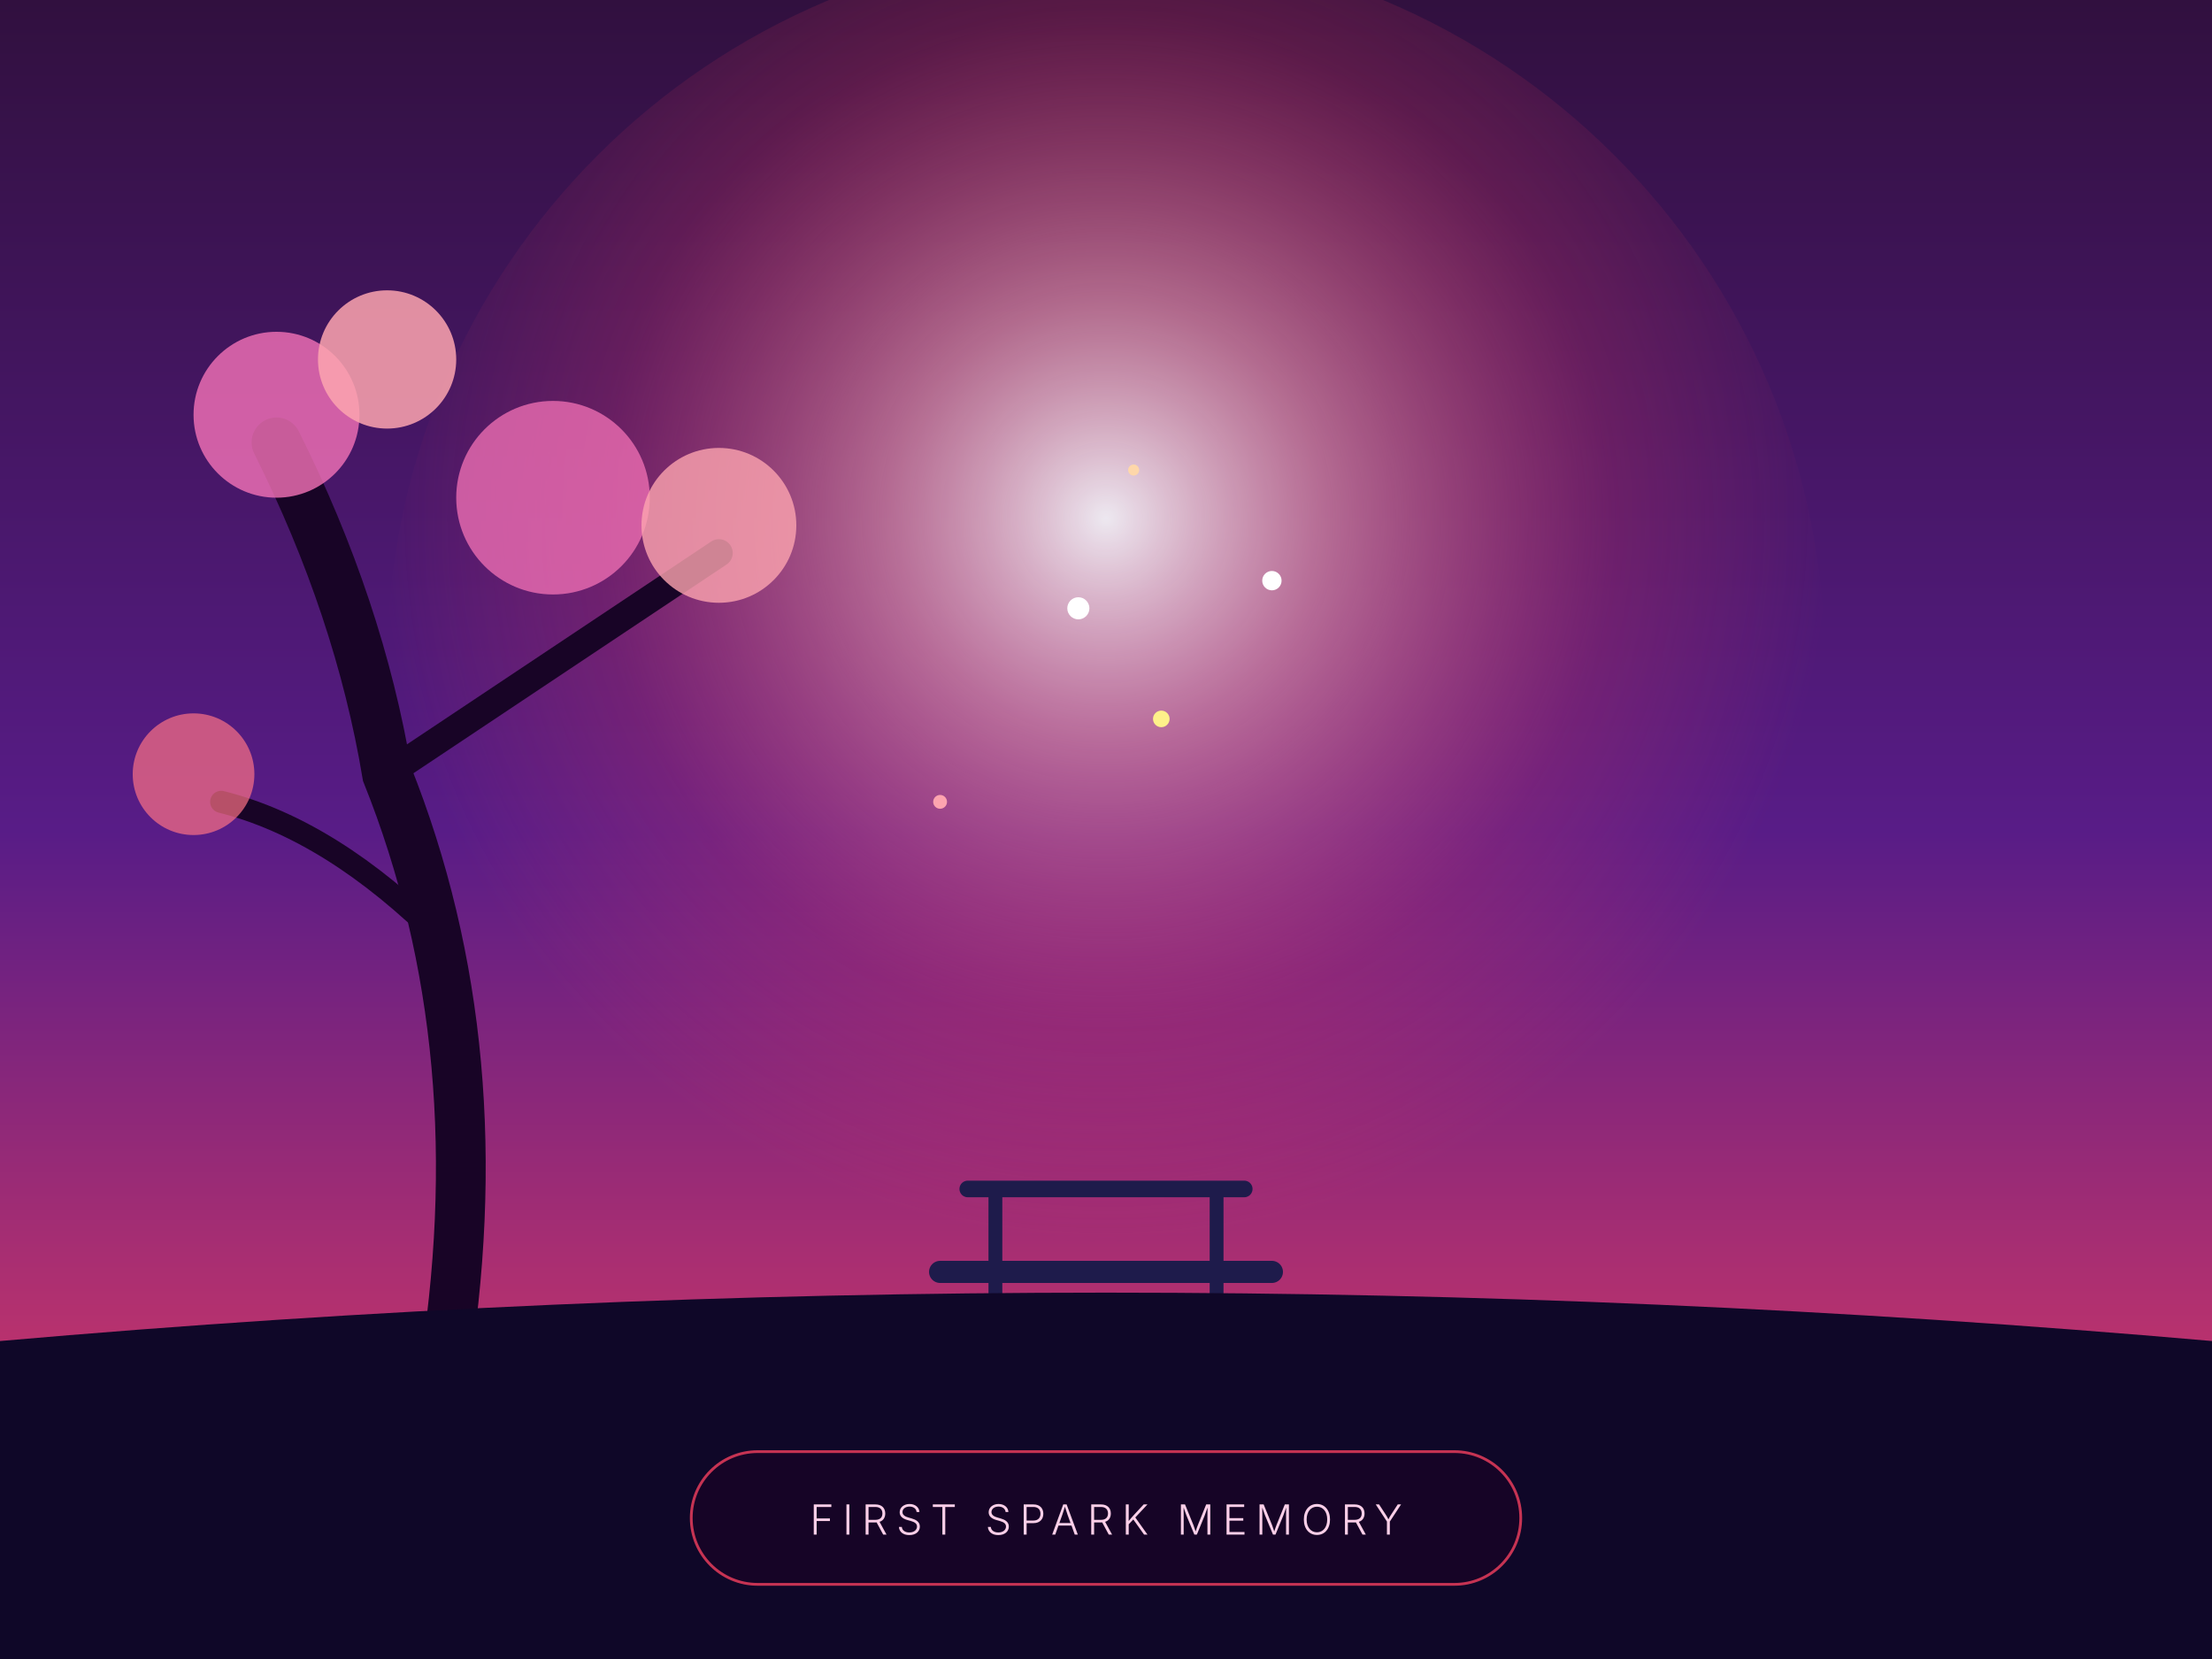
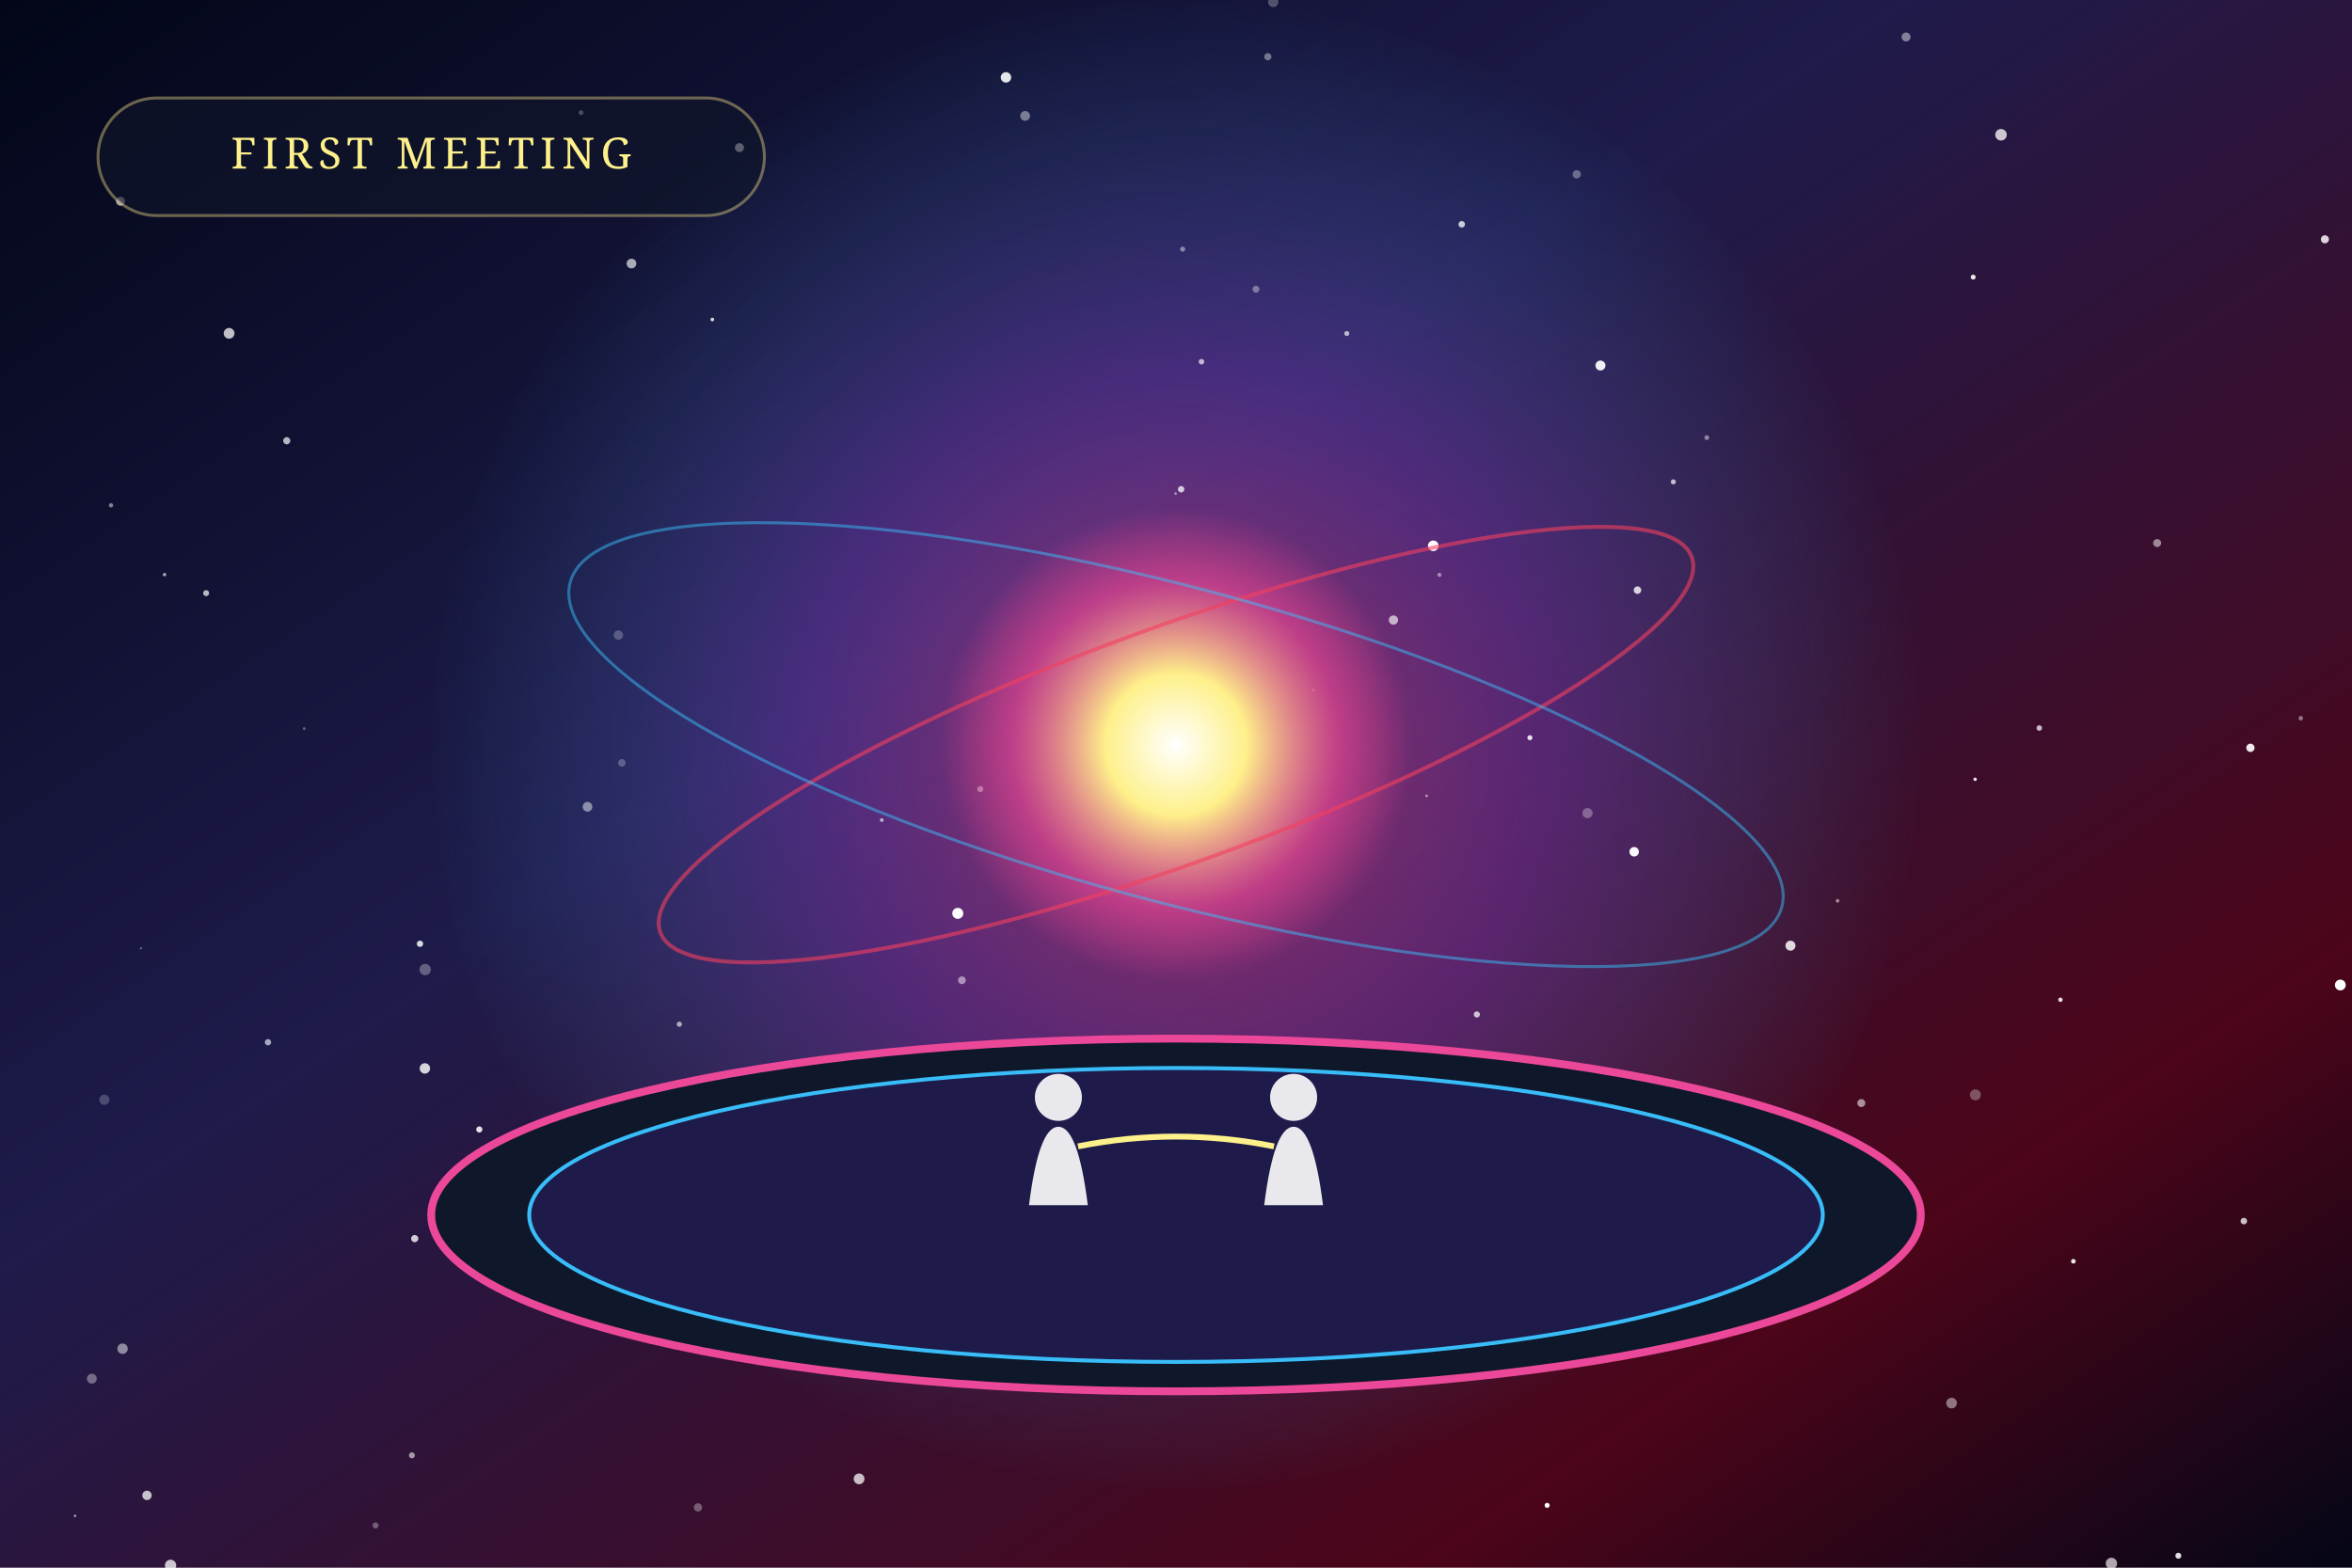
- <svg xmlns="http://www.w3.org/2000/svg" viewBox="0 0 800 600" width="100%" height="100%">
+ <svg xmlns="http://www.w3.org/2000/svg" viewBox="0 0 1200 800" width="1200" height="800">
  <defs>
-     <linearGradient id="firstBg" x1="0%" y1="0%" x2="0%" y2="100%">
-       <stop offset="0%" stop-color="#31103f" />
-       <stop offset="50%" stop-color="#581c87" />
-       <stop offset="100%" stop-color="#f43f5e" />
+     <linearGradient id="cosmosBg" x1="0" y1="0" x2="1" y2="1">
+       <stop offset="0%" stop-color="#020617" />
+       <stop offset="40%" stop-color="#1e1b4b" />
+       <stop offset="80%" stop-color="#4c0519" />
+       <stop offset="100%" stop-color="#020617" />
    </linearGradient>
-     <radialGradient id="sparkGlow" cx="50%" cy="40%" r="50%">
-       <stop offset="0%" stop-color="#ffffff" stop-opacity="0.9" />
-       <stop offset="30%" stop-color="#fda4af" stop-opacity="0.6" />
-       <stop offset="70%" stop-color="#f43f5e" stop-opacity="0.2" />
-       <stop offset="100%" stop-color="#f43f5e" stop-opacity="0" />
+     <radialGradient id="nebulaGlow" cx="50%" cy="50%" r="50%">
+       <stop offset="0%" stop-color="#f43f5e" stop-opacity="0.6" />
+       <stop offset="50%" stop-color="#a855f7" stop-opacity="0.3" />
+       <stop offset="100%" stop-color="#38bdf8" stop-opacity="0" />
+     </radialGradient>
+     <radialGradient id="celestialSpark" cx="50%" cy="50%" r="50%">
+       <stop offset="0%" stop-color="#ffffff" />
+       <stop offset="30%" stop-color="#fef08a" />
+       <stop offset="70%" stop-color="#ec4899" stop-opacity="0.6" />
+       <stop offset="100%" stop-color="#ec4899" stop-opacity="0" />
    </radialGradient>
  </defs>
-   <rect width="800" height="600" fill="url(#firstBg)" />
-   <circle cx="400" cy="240" r="260" fill="url(#sparkGlow)" />
-   <path d="M 160,500 Q 180,380 140,280 Q 130,220 100,160" stroke="#180426" stroke-width="18" fill="none" stroke-linecap="round" />
-   <path d="M 140,280 Q 200,240 260,200" stroke="#180426" stroke-width="10" fill="none" stroke-linecap="round" />
-   <path d="M 160,340 Q 120,300 80,290" stroke="#180426" stroke-width="8" fill="none" stroke-linecap="round" />
-   <circle cx="100" cy="150" r="30" fill="#f472b6" opacity="0.8" />
-   <circle cx="140" cy="130" r="25" fill="#fda4af" opacity="0.85" />
-   <circle cx="200" cy="180" r="35" fill="#f472b6" opacity="0.75" />
-   <circle cx="260" cy="190" r="28" fill="#fda4af" opacity="0.8" />
-   <circle cx="70" cy="280" r="22" fill="#fb7185" opacity="0.7" />
-   <path d="M 340,460 L 460,460" stroke="#1e1b4b" stroke-width="8" stroke-linecap="round" />
-   <path d="M 350,430 L 450,430" stroke="#1e1b4b" stroke-width="6" stroke-linecap="round" />
-   <line x1="360" y1="430" x2="360" y2="495" stroke="#1e1b4b" stroke-width="5" />
-   <line x1="440" y1="430" x2="440" y2="495" stroke="#1e1b4b" stroke-width="5" />
-   <circle cx="390" cy="220" r="4" fill="#ffffff" />
-   <circle cx="420" cy="260" r="3" fill="#fef08a" />
-   <circle cx="340" cy="290" r="2.5" fill="#fda4af" />
-   <circle cx="460" cy="210" r="3.5" fill="#ffffff" />
-   <circle cx="410" cy="170" r="2" fill="#fed7aa" />
-   <path d="M 0,485 Q 400,450 800,485 L 800,600 L 0,600 Z" fill="#0f0728" />
-   <rect x="250" y="525" width="300" height="48" rx="24" fill="#180426" opacity="0.8" stroke="#f43f5e" stroke-width="1" />
-   <text x="400" y="555" text-anchor="middle" fill="#fbcfe8" font-family="system-ui, -apple-system, sans-serif" font-size="15" font-weight="300" letter-spacing="3">FIRST SPARK MEMORY</text>
+   <rect width="1200" height="800" fill="url(#cosmosBg)" />
+   <circle cx="600" cy="380" r="380" fill="url(#nebulaGlow)" />
+   <circle cx="315.514" cy="324.092" r="2.391" fill="#fff" opacity="0.244" />
+   <circle cx="1100.597" cy="277.12" r="2.04" fill="#fff" opacity="0.509" />
+   <circle cx="839.391" cy="597.9" r="1.648" fill="#fff" opacity="0.493" />
+   <circle cx="155.204" cy="371.809" r="0.736" fill="#fff" opacity="0.307" />
+   <circle cx="74.998" cy="763.102" r="2.392" fill="#fff" opacity="0.742" />
+   <circle cx="46.849" cy="703.539" r="2.519" fill="#fff" opacity="0.362" />
+   <circle cx="1051.248" cy="510.182" r="1.132" fill="#fff" opacity="0.86" />
+   <circle cx="61.471" cy="102.699" r="2.293" fill="#fff" opacity="0.59" />
+   <circle cx="646.851" cy="28.947" r="1.846" fill="#fff" opacity="0.392" />
+   <circle cx="363.432" cy="163.041" r="0.942" fill="#fff" opacity="0.809" />
+   <circle cx="995.696" cy="716.009" r="2.728" fill="#fff" opacity="0.447" />
+   <circle cx="599.812" cy="251.879" r="0.653" fill="#fff" opacity="0.525" />
+   <circle cx="753.495" cy="517.679" r="1.57" fill="#fff" opacity="0.727" />
+   <circle cx="299.751" cy="411.714" r="2.477" fill="#fff" opacity="0.476" />
+   <circle cx="828.081" cy="639.765" r="1.928" fill="#fff" opacity="0.531" />
+   <circle cx="488.664" cy="466.085" r="2.809" fill="#fff" opacity="0.988" />
+   <circle cx="116.884" cy="170.109" r="2.753" fill="#fff" opacity="0.731" />
+   <circle cx="853.738" cy="245.895" r="1.286" fill="#fff" opacity="0.698" />
+   <circle cx="216.932" cy="494.762" r="2.903" fill="#fff" opacity="0.306" />
+   <circle cx="346.598" cy="522.669" r="1.335" fill="#fff" opacity="0.615" />
+   <circle cx="899.768" cy="652.535" r="2.689" fill="#fff" opacity="0.649" />
+   <circle cx="146.297" cy="224.904" r="1.82" fill="#fff" opacity="0.692" />
+   <circle cx="38.287" cy="773.572" r="0.589" fill="#fff" opacity="0.69" />
+   <circle cx="613.004" cy="184.589" r="1.424" fill="#fff" opacity="0.664" />
+   <circle cx="1186.172" cy="122.124" r="2.055" fill="#fff" opacity="0.828" />
+   <circle cx="1007.708" cy="397.669" r="0.878" fill="#fff" opacity="0.91" />
+   <circle cx="1148.18" cy="381.615" r="2.116" fill="#fff" opacity="0.915" />
+   <circle cx="216.774" cy="545.217" r="2.656" fill="#fff" opacity="0.813" />
+   <circle cx="602.629" cy="249.658" r="1.637" fill="#fff" opacity="0.747" />
+   <circle cx="449.888" cy="418.48" r="0.962" fill="#fff" opacity="0.627" />
+   <circle cx="500.166" cy="402.666" r="1.575" fill="#fff" opacity="0.441" />
+   <circle cx="731.253" cy="278.529" r="2.708" fill="#fff" opacity="0.981" />
+   <circle cx="71.91" cy="483.915" r="0.556" fill="#fff" opacity="0.355" />
+   <circle cx="1057.843" cy="643.632" r="1.189" fill="#fff" opacity="0.896" />
+   <circle cx="687.141" cy="170.181" r="1.284" fill="#fff" opacity="0.661" />
+   <circle cx="710.94" cy="316.416" r="2.368" fill="#fff" opacity="0.633" />
+   <circle cx="322.181" cy="134.494" r="2.477" fill="#fff" opacity="0.637" />
+   <circle cx="420.832" cy="687.171" r="2.743" fill="#fff" opacity="0.591" />
+   <circle cx="513.254" cy="39.489" r="2.668" fill="#fff" opacity="0.888" />
+   <circle cx="1040.452" cy="371.518" r="1.416" fill="#fff" opacity="0.718" />
+   <circle cx="211.587" cy="632.066" r="1.837" fill="#fff" opacity="0.786" />
+   <circle cx="87.018" cy="798.836" r="2.897" fill="#fff" opacity="0.759" />
+   <circle cx="191.63" cy="778.441" r="1.556" fill="#fff" opacity="0.324" />
+   <circle cx="1111.397" cy="793.897" r="1.53" fill="#fff" opacity="0.869" />
+   <circle cx="1144.819" cy="623.125" r="1.675" fill="#fff" opacity="0.745" />
+   <circle cx="670.105" cy="352.098" r="0.739" fill="#fff" opacity="0.305" />
+   <circle cx="53.264" cy="561.216" r="2.601" fill="#fff" opacity="0.216" />
+   <circle cx="394.321" cy="626.148" r="2.689" fill="#fff" opacity="0.464" />
+   <circle cx="317.28" cy="389.301" r="1.936" fill="#fff" opacity="0.252" />
+   <circle cx="56.654" cy="257.855" r="1.099" fill="#fff" opacity="0.465" />
+   <circle cx="870.808" cy="223.318" r="1.213" fill="#fff" opacity="0.459" />
+   <circle cx="523.03" cy="59.137" r="2.487" fill="#fff" opacity="0.421" />
+   <circle cx="913.501" cy="482.582" r="2.559" fill="#fff" opacity="0.836" />
+   <circle cx="780.564" cy="376.451" r="1.295" fill="#fff" opacity="0.862" />
+   <circle cx="804.451" cy="88.952" r="2.117" fill="#fff" opacity="0.342" />
+   <circle cx="734.418" cy="293.368" r="1.026" fill="#fff" opacity="0.477" />
+   <circle cx="356.113" cy="769.255" r="2.118" fill="#fff" opacity="0.318" />
+   <circle cx="835.452" cy="301.148" r="1.92" fill="#fff" opacity="0.797" />
+   <circle cx="438.308" cy="754.665" r="2.75" fill="#fff" opacity="0.734" />
+   <circle cx="136.728" cy="531.857" r="1.608" fill="#fff" opacity="0.624" />
+   <circle cx="1006.729" cy="141.419" r="1.257" fill="#fff" opacity="0.903" />
+   <circle cx="296.439" cy="57.502" r="1.236" fill="#fff" opacity="0.604" />
+   <circle cx="727.873" cy="406.121" r="0.631" fill="#fff" opacity="0.58" />
+   <circle cx="377.27" cy="75.33" r="2.288" fill="#fff" opacity="0.789" />
+   <circle cx="1077.249" cy="797.832" r="2.904" fill="#fff" opacity="0.653" />
+   <circle cx="949.646" cy="562.907" r="2.027" fill="#fff" opacity="0.55" />
+   <circle cx="809.951" cy="414.945" r="2.603" fill="#fff" opacity="0.303" />
+   <circle cx="244.542" cy="576.378" r="1.57" fill="#fff" opacity="0.876" />
+   <circle cx="62.53" cy="688.26" r="2.662" fill="#fff" opacity="0.489" />
+   <circle cx="640.792" cy="147.608" r="1.774" fill="#fff" opacity="0.37" />
+   <circle cx="649.624" cy="0.987" r="2.64" fill="#fff" opacity="0.264" />
+   <circle cx="603.39" cy="127.141" r="1.3" fill="#fff" opacity="0.435" />
+   <circle cx="937.535" cy="459.686" r="0.936" fill="#fff" opacity="0.511" />
+   <circle cx="833.75" cy="434.656" r="2.418" fill="#fff" opacity="0.968" />
+   <circle cx="481.211" cy="692.087" r="2.527" fill="#fff" opacity="0.921" />
+   <circle cx="210.145" cy="742.67" r="1.518" fill="#fff" opacity="0.572" />
+   <circle cx="1194.044" cy="502.661" r="2.758" fill="#fff" opacity="0.993" />
+   <circle cx="816.559" cy="186.523" r="2.545" fill="#fff" opacity="0.929" />
+   <circle cx="1173.86" cy="366.508" r="1.168" fill="#fff" opacity="0.43" />
+   <circle cx="745.787" cy="114.462" r="1.667" fill="#fff" opacity="0.757" />
+   <circle cx="490.778" cy="500.227" r="1.962" fill="#fff" opacity="0.493" />
+   <circle cx="789.363" cy="768.194" r="1.287" fill="#fff" opacity="0.98" />
+   <circle cx="1020.926" cy="68.772" r="2.944" fill="#fff" opacity="0.76" />
+   <circle cx="214.271" cy="481.617" r="1.631" fill="#fff" opacity="0.828" />
+   <circle cx="1007.848" cy="558.728" r="2.801" fill="#fff" opacity="0.305" />
+   <circle cx="493.497" cy="596.629" r="1.578" fill="#fff" opacity="0.484" />
+   <circle cx="105.177" cy="302.686" r="1.531" fill="#fff" opacity="0.698" />
+   <circle cx="972.492" cy="18.872" r="2.278" fill="#fff" opacity="0.447" />
+   <circle cx="83.94" cy="293.227" r="0.879" fill="#fff" opacity="0.627" />
+   <circle cx="323.95" cy="641.946" r="1.067" fill="#fff" opacity="0.374" />
+   <circle cx="600" cy="380" r="120" fill="url(#celestialSpark)" />
+   <ellipse cx="600" cy="620" rx="380" ry="90" fill="#0f172a" stroke="#ec4899" stroke-width="4" />
+   <ellipse cx="600" cy="620" rx="330" ry="75" fill="#1e1b4b" stroke="#38bdf8" stroke-width="2" />
+   <ellipse cx="600" cy="380" rx="280" ry="60" fill="none" stroke="#f43f5e" stroke-width="2" opacity="0.6" transform="rotate(-20, 600, 380)" />
+   <ellipse cx="600" cy="380" rx="320" ry="80" fill="none" stroke="#38bdf8" stroke-width="1.5" opacity="0.5" transform="rotate(15, 600, 380)" />
+   <ellipse cx="540" cy="560" rx="12" ry="12" fill="#fff" opacity="0.9" />
+   <ellipse cx="660" cy="560" rx="12" ry="12" fill="#fff" opacity="0.9" />
+   <path d="M 525 615 Q 530 575 540 575 Q 550 575 555 615 Z" fill="#fff" opacity="0.9" />
+   <path d="M 645 615 Q 650 575 660 575 Q 670 575 675 615 Z" fill="#fff" opacity="0.9" />
+   <path d="M 550 585 Q 600 575 650 585" stroke="#fef08a" stroke-width="3" fill="none" />
+   <rect x="50" y="50" width="340" height="60" rx="30" fill="rgba(15, 23, 42, 0.6)" stroke="rgba(253, 230, 138, 0.4)" stroke-width="1.5" />
+   <text x="220" y="86" fill="#fef08a" font-family="serif" font-size="22" font-weight="300" text-anchor="middle" letter-spacing="3">FIRST MEETING</text>
</svg>
